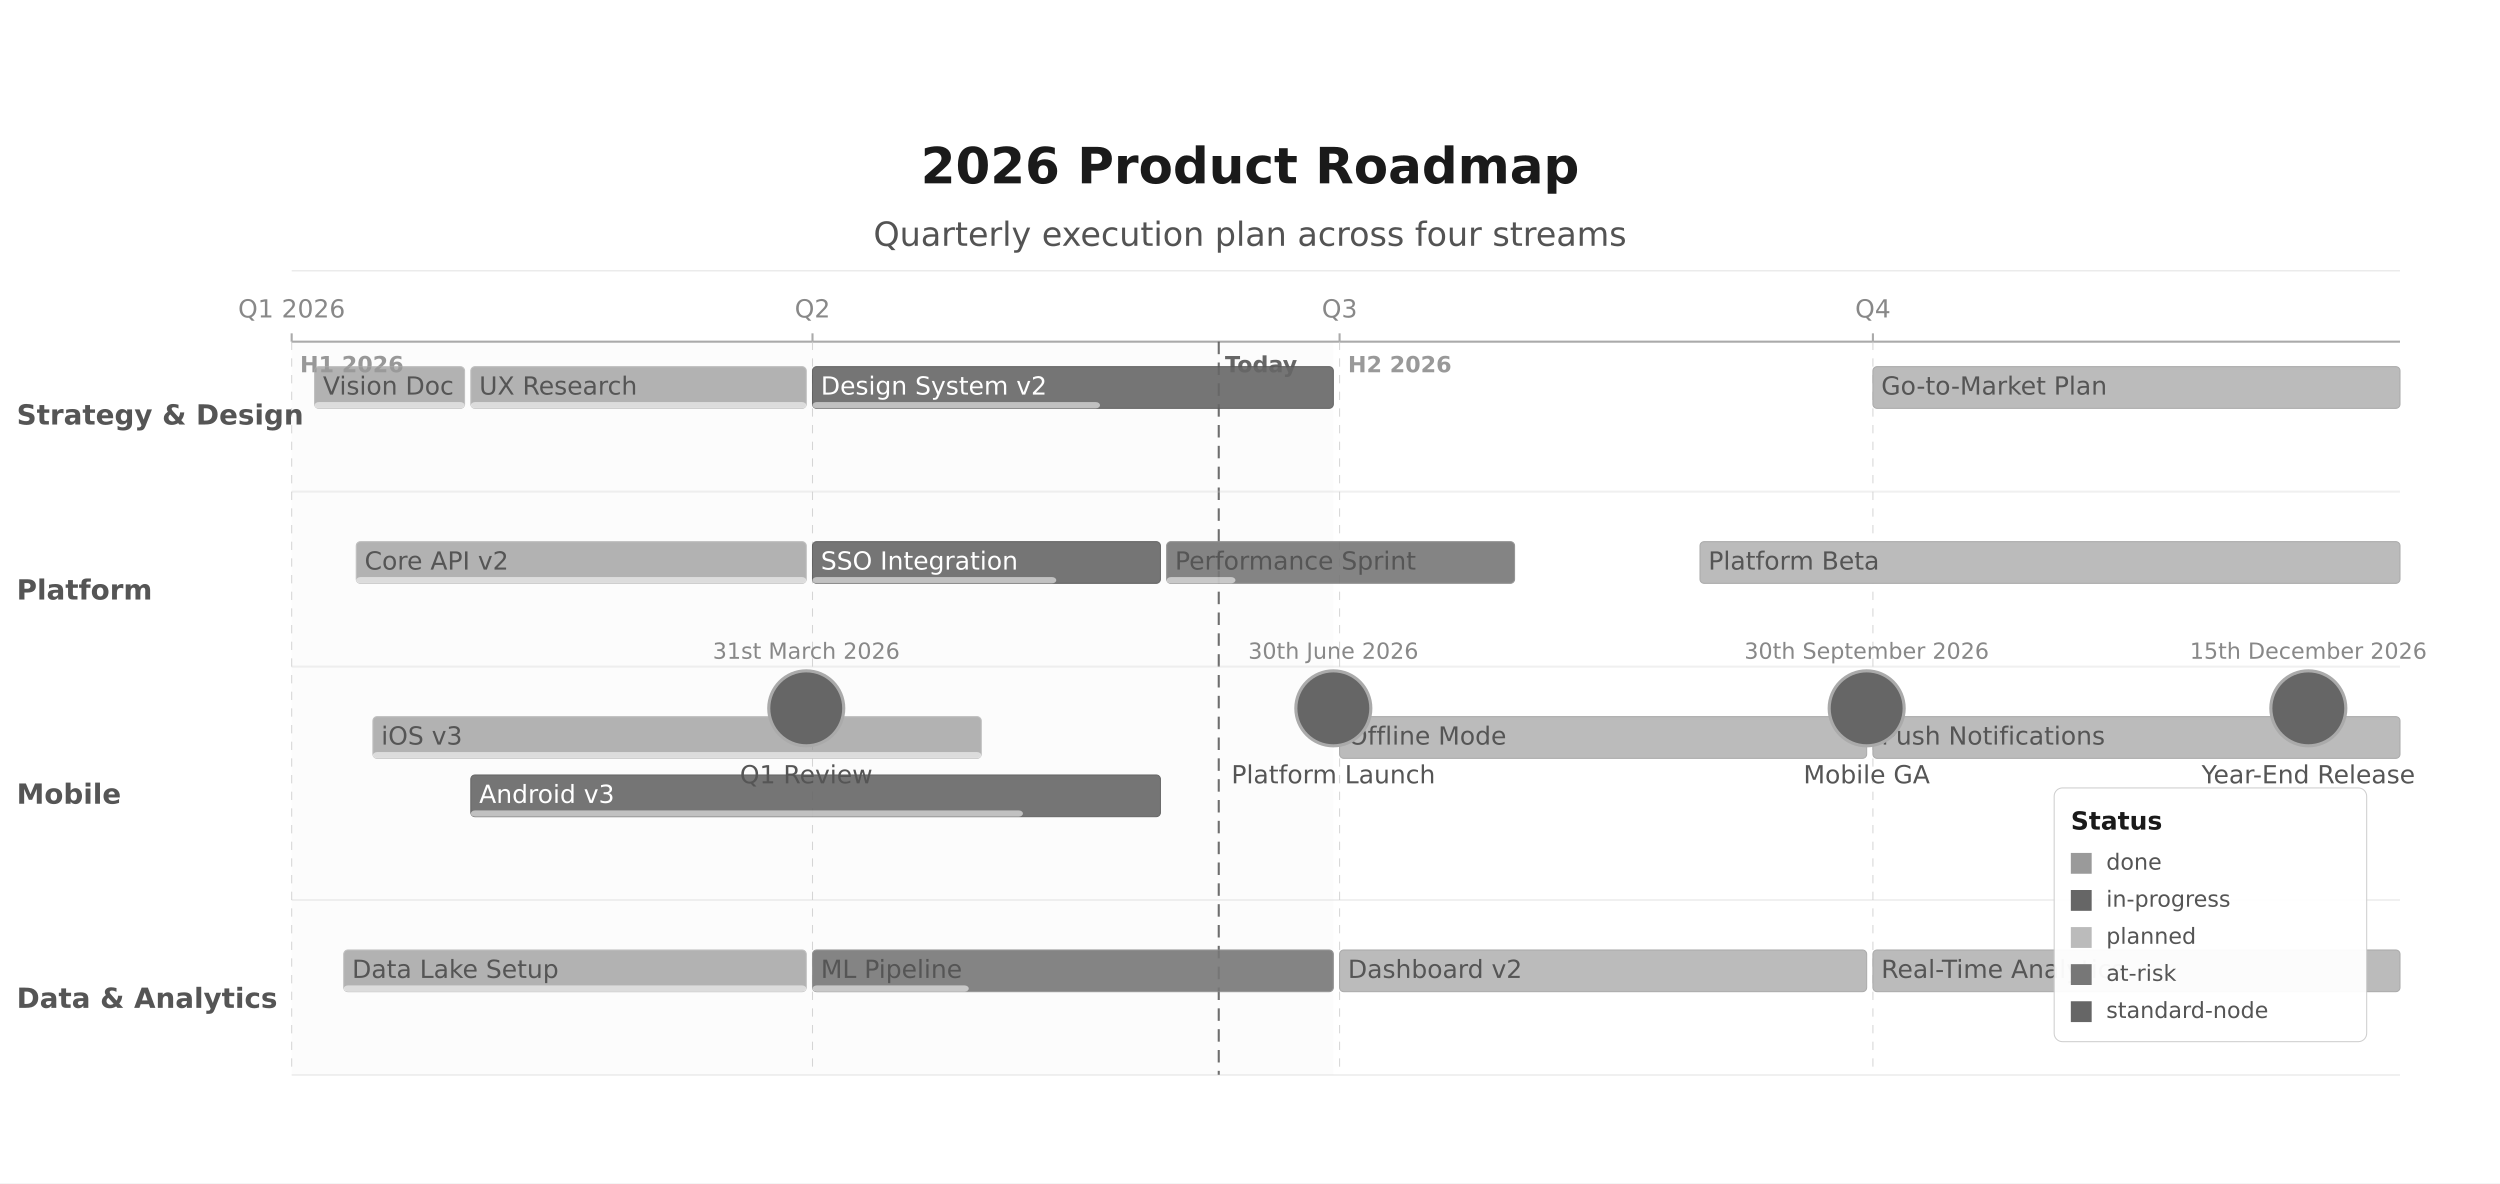
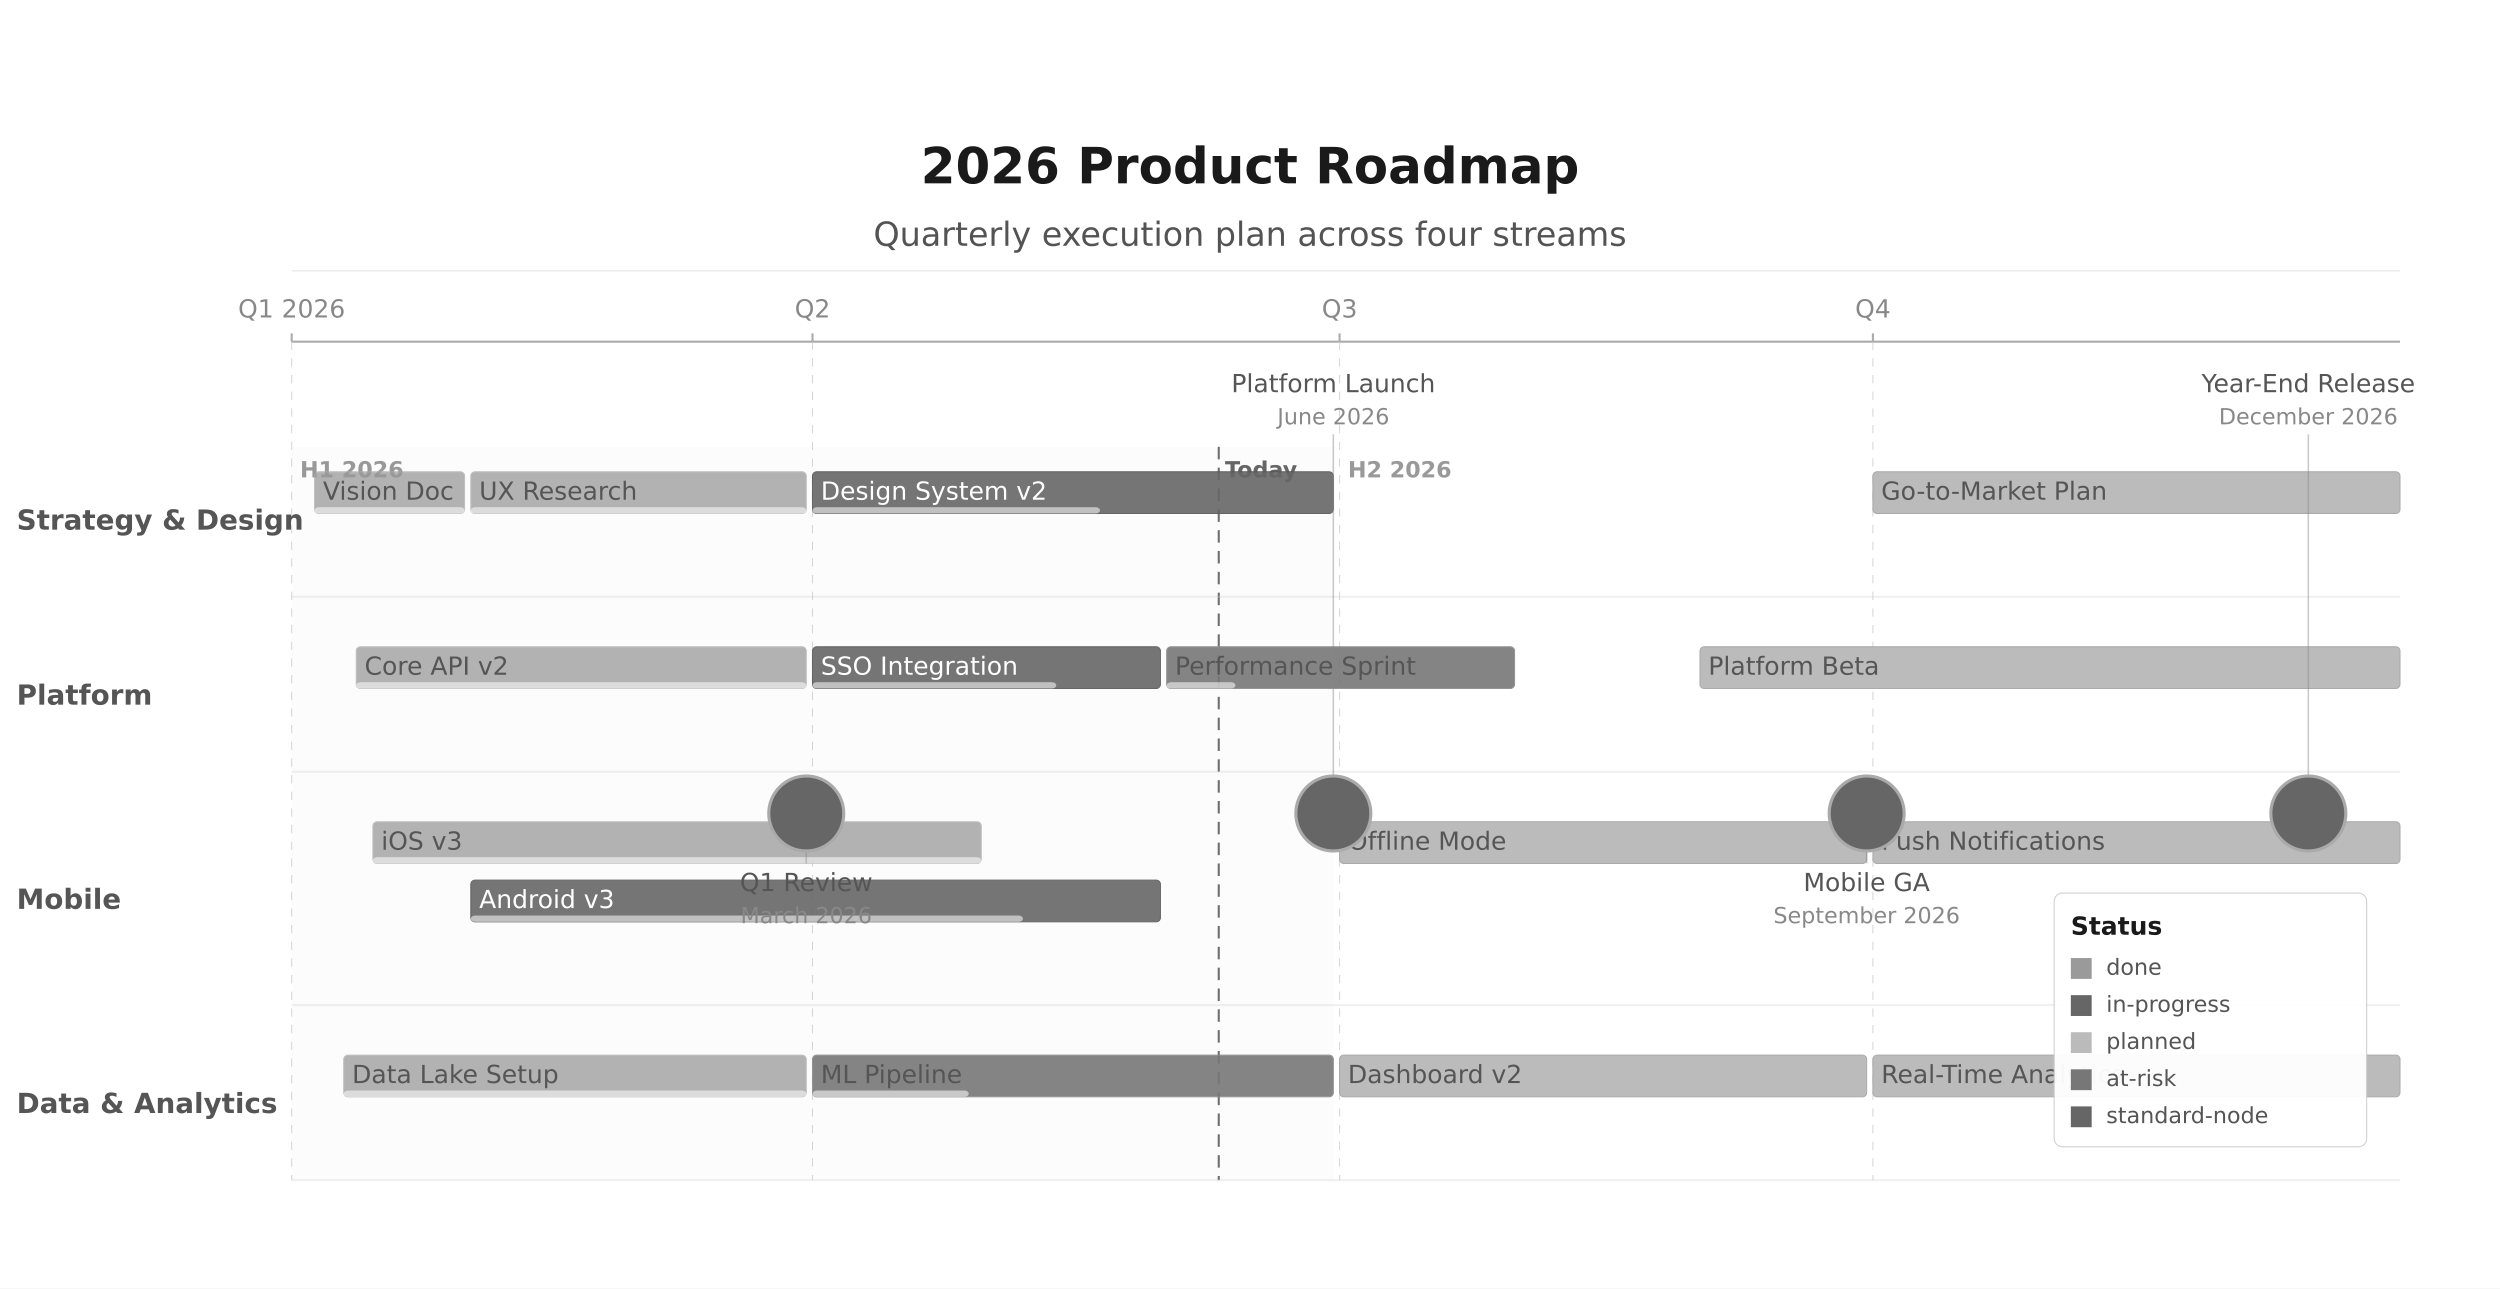
- <svg xmlns="http://www.w3.org/2000/svg" height="568" version="1.1" viewBox="0 0 1200 568" width="1200">
-   <rect fill="#FFFFFF" height="568" width="1200" x="0" y="0" />
-   <rect fill="#888888" height="352" opacity="0.03" width="500" x="140" y="164" />
-   <text dominant-baseline="alphabetic" fill="#555555" font-family="DejaVu Sans, Arial, Helvetica, sans-serif" font-size="10.67" font-weight="600" opacity="0.6" text-anchor="start" x="144" y="178.67">H1 2026</text>
-   <text dominant-baseline="alphabetic" fill="#555555" font-family="DejaVu Sans, Arial, Helvetica, sans-serif" font-size="10.67" font-weight="600" opacity="0.6" text-anchor="start" x="647" y="178.67">H2 2026</text>
+ <svg xmlns="http://www.w3.org/2000/svg" height="618.47" version="1.1" viewBox="0 0 1200 618.47" width="1200">
+   <rect fill="#FFFFFF" height="618.47" width="1200" x="0" y="0" />
+   <rect fill="#888888" height="352" opacity="0.03" width="500" x="140" y="214.47" />
+   <text dominant-baseline="alphabetic" fill="#555555" font-family="DejaVu Sans, Arial, Helvetica, sans-serif" font-size="10.67" font-weight="600" opacity="0.6" text-anchor="start" x="144" y="229.14">H1 2026</text>
+   <text dominant-baseline="alphabetic" fill="#555555" font-family="DejaVu Sans, Arial, Helvetica, sans-serif" font-size="10.67" font-weight="600" opacity="0.6" text-anchor="start" x="647" y="229.14">H2 2026</text>
  <text dominant-baseline="alphabetic" fill="#1A1A1A" font-family="DejaVu Sans, Arial, Helvetica, sans-serif" font-size="24" font-weight="600" text-anchor="middle" x="600" y="88">2026 Product Roadmap</text>
  <text dominant-baseline="alphabetic" fill="#1A1A1A" font-family="DejaVu Sans, Arial, Helvetica, sans-serif" font-size="16" font-weight="400" opacity="0.75" text-anchor="middle" x="600" y="118">Quarterly execution plan across four streams</text>
  <line opacity="0.35" stroke="#AAAAAA" stroke-width="0.5" x1="140" x2="1152" y1="130" y2="130" />
  <line stroke="#AAAAAA" stroke-width="1" x1="140" x2="1152" y1="164" y2="164" />
  <line stroke="#AAAAAA" stroke-width="1" x1="140" x2="140" y1="160" y2="164" />
-   <line opacity="0.8" stroke="#CCCCCC" stroke-dasharray="4,4" stroke-width="0.5" x1="140" x2="140" y1="164" y2="516" />
+   <line opacity="0.8" stroke="#CCCCCC" stroke-dasharray="4,4" stroke-width="0.5" x1="140" x2="140" y1="164" y2="566.47" />
  <text dominant-baseline="alphabetic" fill="#888888" font-family="DejaVu Sans, Arial, Helvetica, sans-serif" font-size="12" font-weight="400" text-anchor="middle" x="140" y="152.4">Q1 2026</text>
  <line stroke="#AAAAAA" stroke-width="1" x1="390" x2="390" y1="160" y2="164" />
-   <line opacity="0.8" stroke="#CCCCCC" stroke-dasharray="4,4" stroke-width="0.5" x1="390" x2="390" y1="164" y2="516" />
+   <line opacity="0.8" stroke="#CCCCCC" stroke-dasharray="4,4" stroke-width="0.5" x1="390" x2="390" y1="164" y2="566.47" />
  <text dominant-baseline="alphabetic" fill="#888888" font-family="DejaVu Sans, Arial, Helvetica, sans-serif" font-size="12" font-weight="400" text-anchor="middle" x="390" y="152.4">Q2</text>
  <line stroke="#AAAAAA" stroke-width="1" x1="643" x2="643" y1="160" y2="164" />
-   <line opacity="0.8" stroke="#CCCCCC" stroke-dasharray="4,4" stroke-width="0.5" x1="643" x2="643" y1="164" y2="516" />
+   <line opacity="0.8" stroke="#CCCCCC" stroke-dasharray="4,4" stroke-width="0.5" x1="643" x2="643" y1="164" y2="566.47" />
  <text dominant-baseline="alphabetic" fill="#888888" font-family="DejaVu Sans, Arial, Helvetica, sans-serif" font-size="12" font-weight="400" text-anchor="middle" x="643" y="152.4">Q3</text>
  <line stroke="#AAAAAA" stroke-width="1" x1="899" x2="899" y1="160" y2="164" />
-   <line opacity="0.8" stroke="#CCCCCC" stroke-dasharray="4,4" stroke-width="0.5" x1="899" x2="899" y1="164" y2="516" />
+   <line opacity="0.8" stroke="#CCCCCC" stroke-dasharray="4,4" stroke-width="0.5" x1="899" x2="899" y1="164" y2="566.47" />
  <text dominant-baseline="alphabetic" fill="#888888" font-family="DejaVu Sans, Arial, Helvetica, sans-serif" font-size="12" font-weight="400" text-anchor="middle" x="899" y="152.4">Q4</text>
-   <line opacity="0.85" stroke="#555555" stroke-dasharray="6,4" stroke-width="1" x1="585" x2="585" y1="164" y2="516" />
-   <text dominant-baseline="alphabetic" fill="#555555" font-family="DejaVu Sans, Arial, Helvetica, sans-serif" font-size="10.67" font-weight="600" opacity="0.9" text-anchor="start" x="588" y="178.67">Today</text>
-   <line opacity="0.3" stroke="#CCCCCC" stroke-width="1" x1="140" x2="1152" y1="236" y2="236" />
-   <text dominant-baseline="middle" fill="#555555" font-family="DejaVu Sans, Arial, Helvetica, sans-serif" font-size="13.33" font-weight="600" text-anchor="start" x="8" y="200">Strategy &amp; Design</text>
-   <line opacity="0.3" stroke="#CCCCCC" stroke-width="1" x1="140" x2="1152" y1="320" y2="320" />
-   <text dominant-baseline="middle" fill="#555555" font-family="DejaVu Sans, Arial, Helvetica, sans-serif" font-size="13.33" font-weight="600" text-anchor="start" x="8" y="284">Platform</text>
-   <line opacity="0.3" stroke="#CCCCCC" stroke-width="1" x1="140" x2="1152" y1="432" y2="432" />
-   <text dominant-baseline="middle" fill="#555555" font-family="DejaVu Sans, Arial, Helvetica, sans-serif" font-size="13.33" font-weight="600" text-anchor="start" x="8" y="382">Mobile</text>
-   <line opacity="0.3" stroke="#CCCCCC" stroke-width="1" x1="140" x2="1152" y1="516" y2="516" />
-   <text dominant-baseline="middle" fill="#555555" font-family="DejaVu Sans, Arial, Helvetica, sans-serif" font-size="13.33" font-weight="600" text-anchor="start" x="8" y="480">Data &amp; Analytics</text>
-   <rect fill="#9A9A9A" height="20" opacity="0.75" rx="2" stroke="#AAAAAA" stroke-width="0.5" width="72" x="151" y="176" />
-   <rect fill="#FFFFFF" height="3" opacity="0.55" rx="2" width="72" x="151" y="193" />
-   <text dominant-baseline="middle" fill="#555555" font-family="DejaVu Sans, Arial, Helvetica, sans-serif" font-size="12" font-weight="400" text-anchor="start" x="155" y="186">Vision Doc</text>
-   <rect fill="#9A9A9A" height="20" opacity="0.75" rx="2" stroke="#AAAAAA" stroke-width="0.5" width="161" x="226" y="176" />
-   <rect fill="#FFFFFF" height="3" opacity="0.55" rx="2" width="161" x="226" y="193" />
-   <text dominant-baseline="middle" fill="#555555" font-family="DejaVu Sans, Arial, Helvetica, sans-serif" font-size="12" font-weight="400" text-anchor="start" x="230" y="186">UX Research</text>
-   <rect fill="#666666" height="20" opacity="0.9" rx="2" stroke="#555555" stroke-width="0.5" width="250" x="390" y="176" />
-   <rect fill="#FFFFFF" height="3" opacity="0.55" rx="2" width="138" x="390" y="193" />
-   <text dominant-baseline="middle" fill="#FFFFFF" font-family="DejaVu Sans, Arial, Helvetica, sans-serif" font-size="12" font-weight="400" text-anchor="start" x="394" y="186">Design System v2</text>
-   <rect fill="#BBBBBB" height="20" opacity="1" rx="2" stroke="#AAAAAA" stroke-width="0.5" width="253" x="899" y="176" />
-   <text dominant-baseline="middle" fill="#555555" font-family="DejaVu Sans, Arial, Helvetica, sans-serif" font-size="12" font-weight="400" text-anchor="start" x="903" y="186">Go-to-Market Plan</text>
-   <rect fill="#9A9A9A" height="20" opacity="0.75" rx="2" stroke="#AAAAAA" stroke-width="0.5" width="216" x="171" y="260" />
-   <rect fill="#FFFFFF" height="3" opacity="0.55" rx="2" width="216" x="171" y="277" />
-   <text dominant-baseline="middle" fill="#555555" font-family="DejaVu Sans, Arial, Helvetica, sans-serif" font-size="12" font-weight="400" text-anchor="start" x="175" y="270">Core API v2</text>
-   <rect fill="#666666" height="20" opacity="0.9" rx="2" stroke="#555555" stroke-width="0.5" width="167" x="390" y="260" />
-   <rect fill="#FFFFFF" height="3" opacity="0.55" rx="2" width="117" x="390" y="277" />
-   <text dominant-baseline="middle" fill="#FFFFFF" font-family="DejaVu Sans, Arial, Helvetica, sans-serif" font-size="12" font-weight="400" text-anchor="start" x="394" y="270">SSO Integration</text>
-   <rect fill="#777777" height="20" opacity="0.9" rx="2" stroke="#888888" stroke-width="0.5" width="167" x="560" y="260" />
-   <rect fill="#FFFFFF" height="3" opacity="0.55" rx="2" width="33" x="560" y="277" />
-   <text dominant-baseline="middle" fill="#555555" font-family="DejaVu Sans, Arial, Helvetica, sans-serif" font-size="12" font-weight="400" text-anchor="start" x="564" y="270">Performance Sprint</text>
-   <rect fill="#BBBBBB" height="20" opacity="1" rx="2" stroke="#AAAAAA" stroke-width="0.5" width="336" x="816" y="260" />
-   <text dominant-baseline="middle" fill="#555555" font-family="DejaVu Sans, Arial, Helvetica, sans-serif" font-size="12" font-weight="400" text-anchor="start" x="820" y="270">Platform Beta</text>
-   <rect fill="#9A9A9A" height="20" opacity="0.75" rx="2" stroke="#AAAAAA" stroke-width="0.5" width="292" x="179" y="344" />
-   <rect fill="#FFFFFF" height="3" opacity="0.55" rx="2" width="292" x="179" y="361" />
-   <text dominant-baseline="middle" fill="#555555" font-family="DejaVu Sans, Arial, Helvetica, sans-serif" font-size="12" font-weight="400" text-anchor="start" x="183" y="354">iOS v3</text>
-   <rect fill="#666666" height="20" opacity="0.9" rx="2" stroke="#555555" stroke-width="0.5" width="331" x="226" y="372" />
-   <rect fill="#FFFFFF" height="3" opacity="0.55" rx="2" width="265" x="226" y="389" />
-   <text dominant-baseline="middle" fill="#FFFFFF" font-family="DejaVu Sans, Arial, Helvetica, sans-serif" font-size="12" font-weight="400" text-anchor="start" x="230" y="382">Android v3</text>
-   <rect fill="#BBBBBB" height="20" opacity="1" rx="2" stroke="#AAAAAA" stroke-width="0.5" width="253" x="643" y="344" />
-   <text dominant-baseline="middle" fill="#555555" font-family="DejaVu Sans, Arial, Helvetica, sans-serif" font-size="12" font-weight="400" text-anchor="start" x="647" y="354">Offline Mode</text>
-   <rect fill="#BBBBBB" height="20" opacity="1" rx="2" stroke="#AAAAAA" stroke-width="0.5" width="253" x="899" y="344" />
-   <text dominant-baseline="middle" fill="#555555" font-family="DejaVu Sans, Arial, Helvetica, sans-serif" font-size="12" font-weight="400" text-anchor="start" x="903" y="354">Push Notifications</text>
-   <rect fill="#9A9A9A" height="20" opacity="0.75" rx="2" stroke="#AAAAAA" stroke-width="0.5" width="222" x="165" y="456" />
-   <rect fill="#FFFFFF" height="3" opacity="0.55" rx="2" width="222" x="165" y="473" />
-   <text dominant-baseline="middle" fill="#555555" font-family="DejaVu Sans, Arial, Helvetica, sans-serif" font-size="12" font-weight="400" text-anchor="start" x="169" y="466">Data Lake Setup</text>
-   <rect fill="#777777" height="20" opacity="0.9" rx="2" stroke="#888888" stroke-width="0.5" width="250" x="390" y="456" />
-   <rect fill="#FFFFFF" height="3" opacity="0.55" rx="2" width="75" x="390" y="473" />
-   <text dominant-baseline="middle" fill="#555555" font-family="DejaVu Sans, Arial, Helvetica, sans-serif" font-size="12" font-weight="400" text-anchor="start" x="394" y="466">ML Pipeline</text>
-   <rect fill="#BBBBBB" height="20" opacity="1" rx="2" stroke="#AAAAAA" stroke-width="0.5" width="253" x="643" y="456" />
-   <text dominant-baseline="middle" fill="#555555" font-family="DejaVu Sans, Arial, Helvetica, sans-serif" font-size="12" font-weight="400" text-anchor="start" x="647" y="466">Dashboard v2</text>
-   <rect fill="#BBBBBB" height="20" opacity="1" rx="2" stroke="#AAAAAA" stroke-width="0.5" width="253" x="899" y="456" />
-   <text dominant-baseline="middle" fill="#555555" font-family="DejaVu Sans, Arial, Helvetica, sans-serif" font-size="12" font-weight="400" text-anchor="start" x="903" y="466">Real-Time Analytics</text>
-   <circle cx="387" cy="340" fill="#666666" r="18" stroke="#AAAAAA" stroke-width="1.5" />
-   <text dominant-baseline="alphabetic" fill="#888888" font-family="DejaVu Sans, Arial, Helvetica, sans-serif" font-size="10.67" font-weight="400" text-anchor="middle" x="387.01" y="316.21">31st March 2026</text>
-   <text dominant-baseline="alphabetic" fill="#555555" font-family="DejaVu Sans, Arial, Helvetica, sans-serif" font-size="12" font-weight="400" text-anchor="middle" x="387" y="376">Q1 Review</text>
-   <circle cx="640" cy="340" fill="#666666" r="18" stroke="#AAAAAA" stroke-width="1.5" />
-   <text dominant-baseline="alphabetic" fill="#888888" font-family="DejaVu Sans, Arial, Helvetica, sans-serif" font-size="10.67" font-weight="400" text-anchor="middle" x="640" y="316.21">30th June 2026</text>
-   <text dominant-baseline="alphabetic" fill="#555555" font-family="DejaVu Sans, Arial, Helvetica, sans-serif" font-size="12" font-weight="400" text-anchor="middle" x="640.01" y="376">Platform Launch</text>
-   <circle cx="896" cy="340" fill="#666666" r="18" stroke="#AAAAAA" stroke-width="1.5" />
-   <text dominant-baseline="alphabetic" fill="#888888" font-family="DejaVu Sans, Arial, Helvetica, sans-serif" font-size="10.67" font-weight="400" text-anchor="middle" x="896" y="316.21">30th September 2026</text>
-   <text dominant-baseline="alphabetic" fill="#555555" font-family="DejaVu Sans, Arial, Helvetica, sans-serif" font-size="12" font-weight="400" text-anchor="middle" x="896.01" y="376">Mobile GA</text>
-   <circle cx="1108" cy="340" fill="#666666" r="18" stroke="#AAAAAA" stroke-width="1.5" />
-   <text dominant-baseline="alphabetic" fill="#888888" font-family="DejaVu Sans, Arial, Helvetica, sans-serif" font-size="10.67" font-weight="400" text-anchor="middle" x="1108" y="316.21">15th December 2026</text>
-   <text dominant-baseline="alphabetic" fill="#555555" font-family="DejaVu Sans, Arial, Helvetica, sans-serif" font-size="12" font-weight="400" text-anchor="middle" x="1108" y="376">Year-End Release</text>
-   <rect fill="#FFFFFF" height="121.8" opacity="0.95" rx="4" stroke="#CCCCCC" stroke-width="0.5" width="150" x="986" y="378.2" />
-   <text dominant-baseline="alphabetic" fill="#1A1A1A" font-family="DejaVu Sans, Arial, Helvetica, sans-serif" font-size="12" font-weight="600" text-anchor="start" x="994" y="398.2">Status</text>
-   <rect fill="#9A9A9A" height="10" rx="0" width="10" x="994" y="409.4" />
-   <text dominant-baseline="middle" fill="#555555" font-family="DejaVu Sans, Arial, Helvetica, sans-serif" font-size="10.67" font-weight="400" text-anchor="start" x="1011" y="414.4">done</text>
-   <rect fill="#666666" height="10" rx="0" width="10" x="994" y="427.2" />
-   <text dominant-baseline="middle" fill="#555555" font-family="DejaVu Sans, Arial, Helvetica, sans-serif" font-size="10.67" font-weight="400" text-anchor="start" x="1011" y="432.2">in-progress</text>
-   <rect fill="#BBBBBB" height="10" rx="0" width="10" x="994" y="445" />
-   <text dominant-baseline="middle" fill="#555555" font-family="DejaVu Sans, Arial, Helvetica, sans-serif" font-size="10.67" font-weight="400" text-anchor="start" x="1011" y="450">planned</text>
-   <rect fill="#777777" height="10" rx="0" width="10" x="994" y="462.8" />
-   <text dominant-baseline="middle" fill="#555555" font-family="DejaVu Sans, Arial, Helvetica, sans-serif" font-size="10.67" font-weight="400" text-anchor="start" x="1011" y="467.8">at-risk</text>
-   <rect fill="#666666" height="10" rx="0" width="10" x="994" y="480.6" />
-   <text dominant-baseline="middle" fill="#555555" font-family="DejaVu Sans, Arial, Helvetica, sans-serif" font-size="10.67" font-weight="400" text-anchor="start" x="1011" y="485.6">standard-node</text>
+   <line opacity="0.85" stroke="#555555" stroke-dasharray="6,4" stroke-width="1" x1="585" x2="585" y1="214.47" y2="566.47" />
+   <text dominant-baseline="alphabetic" fill="#555555" font-family="DejaVu Sans, Arial, Helvetica, sans-serif" font-size="10.67" font-weight="600" opacity="0.9" text-anchor="start" x="588" y="229.14">Today</text>
+   <line opacity="0.3" stroke="#CCCCCC" stroke-width="1" x1="140" x2="1152" y1="286.47" y2="286.47" />
+   <text dominant-baseline="middle" fill="#555555" font-family="DejaVu Sans, Arial, Helvetica, sans-serif" font-size="13.33" font-weight="600" text-anchor="start" x="8" y="250.47">Strategy &amp; Design</text>
+   <line opacity="0.3" stroke="#CCCCCC" stroke-width="1" x1="140" x2="1152" y1="370.47" y2="370.47" />
+   <text dominant-baseline="middle" fill="#555555" font-family="DejaVu Sans, Arial, Helvetica, sans-serif" font-size="13.33" font-weight="600" text-anchor="start" x="8" y="334.47">Platform</text>
+   <line opacity="0.3" stroke="#CCCCCC" stroke-width="1" x1="140" x2="1152" y1="482.47" y2="482.47" />
+   <text dominant-baseline="middle" fill="#555555" font-family="DejaVu Sans, Arial, Helvetica, sans-serif" font-size="13.33" font-weight="600" text-anchor="start" x="8" y="432.47">Mobile</text>
+   <line opacity="0.3" stroke="#CCCCCC" stroke-width="1" x1="140" x2="1152" y1="566.47" y2="566.47" />
+   <text dominant-baseline="middle" fill="#555555" font-family="DejaVu Sans, Arial, Helvetica, sans-serif" font-size="13.33" font-weight="600" text-anchor="start" x="8" y="530.47">Data &amp; Analytics</text>
+   <rect fill="#9A9A9A" height="20" opacity="0.75" rx="2" stroke="#AAAAAA" stroke-width="0.5" width="72" x="151" y="226.47" />
+   <rect fill="#FFFFFF" height="3" opacity="0.55" rx="2" width="72" x="151" y="243.47" />
+   <text dominant-baseline="middle" fill="#555555" font-family="DejaVu Sans, Arial, Helvetica, sans-serif" font-size="12" font-weight="400" text-anchor="start" x="155" y="236.47">Vision Doc</text>
+   <rect fill="#9A9A9A" height="20" opacity="0.75" rx="2" stroke="#AAAAAA" stroke-width="0.5" width="161" x="226" y="226.47" />
+   <rect fill="#FFFFFF" height="3" opacity="0.55" rx="2" width="161" x="226" y="243.47" />
+   <text dominant-baseline="middle" fill="#555555" font-family="DejaVu Sans, Arial, Helvetica, sans-serif" font-size="12" font-weight="400" text-anchor="start" x="230" y="236.47">UX Research</text>
+   <rect fill="#666666" height="20" opacity="0.9" rx="2" stroke="#555555" stroke-width="0.5" width="250" x="390" y="226.47" />
+   <rect fill="#FFFFFF" height="3" opacity="0.55" rx="2" width="138" x="390" y="243.47" />
+   <text dominant-baseline="middle" fill="#FFFFFF" font-family="DejaVu Sans, Arial, Helvetica, sans-serif" font-size="12" font-weight="400" text-anchor="start" x="394" y="236.47">Design System v2</text>
+   <rect fill="#BBBBBB" height="20" opacity="1" rx="2" stroke="#AAAAAA" stroke-width="0.5" width="253" x="899" y="226.47" />
+   <text dominant-baseline="middle" fill="#555555" font-family="DejaVu Sans, Arial, Helvetica, sans-serif" font-size="12" font-weight="400" text-anchor="start" x="903" y="236.47">Go-to-Market Plan</text>
+   <rect fill="#9A9A9A" height="20" opacity="0.75" rx="2" stroke="#AAAAAA" stroke-width="0.5" width="216" x="171" y="310.47" />
+   <rect fill="#FFFFFF" height="3" opacity="0.55" rx="2" width="216" x="171" y="327.47" />
+   <text dominant-baseline="middle" fill="#555555" font-family="DejaVu Sans, Arial, Helvetica, sans-serif" font-size="12" font-weight="400" text-anchor="start" x="175" y="320.47">Core API v2</text>
+   <rect fill="#666666" height="20" opacity="0.9" rx="2" stroke="#555555" stroke-width="0.5" width="167" x="390" y="310.47" />
+   <rect fill="#FFFFFF" height="3" opacity="0.55" rx="2" width="117" x="390" y="327.47" />
+   <text dominant-baseline="middle" fill="#FFFFFF" font-family="DejaVu Sans, Arial, Helvetica, sans-serif" font-size="12" font-weight="400" text-anchor="start" x="394" y="320.47">SSO Integration</text>
+   <rect fill="#777777" height="20" opacity="0.9" rx="2" stroke="#888888" stroke-width="0.5" width="167" x="560" y="310.47" />
+   <rect fill="#FFFFFF" height="3" opacity="0.55" rx="2" width="33" x="560" y="327.47" />
+   <text dominant-baseline="middle" fill="#555555" font-family="DejaVu Sans, Arial, Helvetica, sans-serif" font-size="12" font-weight="400" text-anchor="start" x="564" y="320.47">Performance Sprint</text>
+   <rect fill="#BBBBBB" height="20" opacity="1" rx="2" stroke="#AAAAAA" stroke-width="0.5" width="336" x="816" y="310.47" />
+   <text dominant-baseline="middle" fill="#555555" font-family="DejaVu Sans, Arial, Helvetica, sans-serif" font-size="12" font-weight="400" text-anchor="start" x="820" y="320.47">Platform Beta</text>
+   <rect fill="#9A9A9A" height="20" opacity="0.75" rx="2" stroke="#AAAAAA" stroke-width="0.5" width="292" x="179" y="394.47" />
+   <rect fill="#FFFFFF" height="3" opacity="0.55" rx="2" width="292" x="179" y="411.47" />
+   <text dominant-baseline="middle" fill="#555555" font-family="DejaVu Sans, Arial, Helvetica, sans-serif" font-size="12" font-weight="400" text-anchor="start" x="183" y="404.47">iOS v3</text>
+   <rect fill="#666666" height="20" opacity="0.9" rx="2" stroke="#555555" stroke-width="0.5" width="331" x="226" y="422.47" />
+   <rect fill="#FFFFFF" height="3" opacity="0.55" rx="2" width="265" x="226" y="439.47" />
+   <text dominant-baseline="middle" fill="#FFFFFF" font-family="DejaVu Sans, Arial, Helvetica, sans-serif" font-size="12" font-weight="400" text-anchor="start" x="230" y="432.47">Android v3</text>
+   <rect fill="#BBBBBB" height="20" opacity="1" rx="2" stroke="#AAAAAA" stroke-width="0.5" width="253" x="643" y="394.47" />
+   <text dominant-baseline="middle" fill="#555555" font-family="DejaVu Sans, Arial, Helvetica, sans-serif" font-size="12" font-weight="400" text-anchor="start" x="647" y="404.47">Offline Mode</text>
+   <rect fill="#BBBBBB" height="20" opacity="1" rx="2" stroke="#AAAAAA" stroke-width="0.5" width="253" x="899" y="394.47" />
+   <text dominant-baseline="middle" fill="#555555" font-family="DejaVu Sans, Arial, Helvetica, sans-serif" font-size="12" font-weight="400" text-anchor="start" x="903" y="404.47">Push Notifications</text>
+   <rect fill="#9A9A9A" height="20" opacity="0.75" rx="2" stroke="#AAAAAA" stroke-width="0.5" width="222" x="165" y="506.47" />
+   <rect fill="#FFFFFF" height="3" opacity="0.55" rx="2" width="222" x="165" y="523.47" />
+   <text dominant-baseline="middle" fill="#555555" font-family="DejaVu Sans, Arial, Helvetica, sans-serif" font-size="12" font-weight="400" text-anchor="start" x="169" y="516.47">Data Lake Setup</text>
+   <rect fill="#777777" height="20" opacity="0.9" rx="2" stroke="#888888" stroke-width="0.5" width="250" x="390" y="506.47" />
+   <rect fill="#FFFFFF" height="3" opacity="0.55" rx="2" width="75" x="390" y="523.47" />
+   <text dominant-baseline="middle" fill="#555555" font-family="DejaVu Sans, Arial, Helvetica, sans-serif" font-size="12" font-weight="400" text-anchor="start" x="394" y="516.47">ML Pipeline</text>
+   <rect fill="#BBBBBB" height="20" opacity="1" rx="2" stroke="#AAAAAA" stroke-width="0.5" width="253" x="643" y="506.47" />
+   <text dominant-baseline="middle" fill="#555555" font-family="DejaVu Sans, Arial, Helvetica, sans-serif" font-size="12" font-weight="400" text-anchor="start" x="647" y="516.47">Dashboard v2</text>
+   <rect fill="#BBBBBB" height="20" opacity="1" rx="2" stroke="#AAAAAA" stroke-width="0.5" width="253" x="899" y="506.47" />
+   <text dominant-baseline="middle" fill="#555555" font-family="DejaVu Sans, Arial, Helvetica, sans-serif" font-size="12" font-weight="400" text-anchor="start" x="903" y="516.47">Real-Time Analytics</text>
+   <line opacity="0.45" stroke="#888888" stroke-width="0.75" x1="387" x2="387" y1="408.47" y2="414.47" />
+   <circle cx="387" cy="390.47" fill="#666666" r="18" stroke="#AAAAAA" stroke-width="1.5" />
+   <text dominant-baseline="alphabetic" fill="#555555" font-family="DejaVu Sans, Arial, Helvetica, sans-serif" font-size="12" font-weight="400" text-anchor="middle" x="387" y="427.73">Q1 Review</text>
+   <text dominant-baseline="alphabetic" fill="#888888" font-family="DejaVu Sans, Arial, Helvetica, sans-serif" font-size="10.67" font-weight="400" text-anchor="middle" x="387" y="443.14">March 2026</text>
+   <line opacity="0.45" stroke="#888888" stroke-width="0.75" x1="640" x2="640" y1="208.47" y2="372.47" />
+   <circle cx="640" cy="390.47" fill="#666666" r="18" stroke="#AAAAAA" stroke-width="1.5" />
+   <text dominant-baseline="alphabetic" fill="#555555" font-family="DejaVu Sans, Arial, Helvetica, sans-serif" font-size="12" font-weight="400" text-anchor="middle" x="640" y="188.26">Platform Launch</text>
+   <text dominant-baseline="alphabetic" fill="#888888" font-family="DejaVu Sans, Arial, Helvetica, sans-serif" font-size="10.67" font-weight="400" text-anchor="middle" x="640" y="203.67">June 2026</text>
+   <line opacity="0.45" stroke="#888888" stroke-width="0.75" x1="896" x2="896" y1="408.47" y2="414.47" />
+   <circle cx="896" cy="390.47" fill="#666666" r="18" stroke="#AAAAAA" stroke-width="1.5" />
+   <text dominant-baseline="alphabetic" fill="#555555" font-family="DejaVu Sans, Arial, Helvetica, sans-serif" font-size="12" font-weight="400" text-anchor="middle" x="896" y="427.73">Mobile GA</text>
+   <text dominant-baseline="alphabetic" fill="#888888" font-family="DejaVu Sans, Arial, Helvetica, sans-serif" font-size="10.67" font-weight="400" text-anchor="middle" x="896" y="443.14">September 2026</text>
+   <line opacity="0.45" stroke="#888888" stroke-width="0.75" x1="1108" x2="1108" y1="208.47" y2="372.47" />
+   <circle cx="1108" cy="390.47" fill="#666666" r="18" stroke="#AAAAAA" stroke-width="1.5" />
+   <text dominant-baseline="alphabetic" fill="#555555" font-family="DejaVu Sans, Arial, Helvetica, sans-serif" font-size="12" font-weight="400" text-anchor="middle" x="1108" y="188.26">Year-End Release</text>
+   <text dominant-baseline="alphabetic" fill="#888888" font-family="DejaVu Sans, Arial, Helvetica, sans-serif" font-size="10.67" font-weight="400" text-anchor="middle" x="1108" y="203.67">December 2026</text>
+   <rect fill="#FFFFFF" height="121.8" opacity="0.95" rx="4" stroke="#CCCCCC" stroke-width="0.5" width="150" x="986" y="428.67" />
+   <text dominant-baseline="alphabetic" fill="#1A1A1A" font-family="DejaVu Sans, Arial, Helvetica, sans-serif" font-size="12" font-weight="600" text-anchor="start" x="994" y="448.67">Status</text>
+   <rect fill="#9A9A9A" height="10" rx="0" width="10" x="994" y="459.87" />
+   <text dominant-baseline="middle" fill="#555555" font-family="DejaVu Sans, Arial, Helvetica, sans-serif" font-size="10.67" font-weight="400" text-anchor="start" x="1011" y="464.87">done</text>
+   <rect fill="#666666" height="10" rx="0" width="10" x="994" y="477.67" />
+   <text dominant-baseline="middle" fill="#555555" font-family="DejaVu Sans, Arial, Helvetica, sans-serif" font-size="10.67" font-weight="400" text-anchor="start" x="1011" y="482.67">in-progress</text>
+   <rect fill="#BBBBBB" height="10" rx="0" width="10" x="994" y="495.47" />
+   <text dominant-baseline="middle" fill="#555555" font-family="DejaVu Sans, Arial, Helvetica, sans-serif" font-size="10.67" font-weight="400" text-anchor="start" x="1011" y="500.47">planned</text>
+   <rect fill="#777777" height="10" rx="0" width="10" x="994" y="513.27" />
+   <text dominant-baseline="middle" fill="#555555" font-family="DejaVu Sans, Arial, Helvetica, sans-serif" font-size="10.67" font-weight="400" text-anchor="start" x="1011" y="518.27">at-risk</text>
+   <rect fill="#666666" height="10" rx="0" width="10" x="994" y="531.07" />
+   <text dominant-baseline="middle" fill="#555555" font-family="DejaVu Sans, Arial, Helvetica, sans-serif" font-size="10.67" font-weight="400" text-anchor="start" x="1011" y="536.07">standard-node</text>
</svg>
